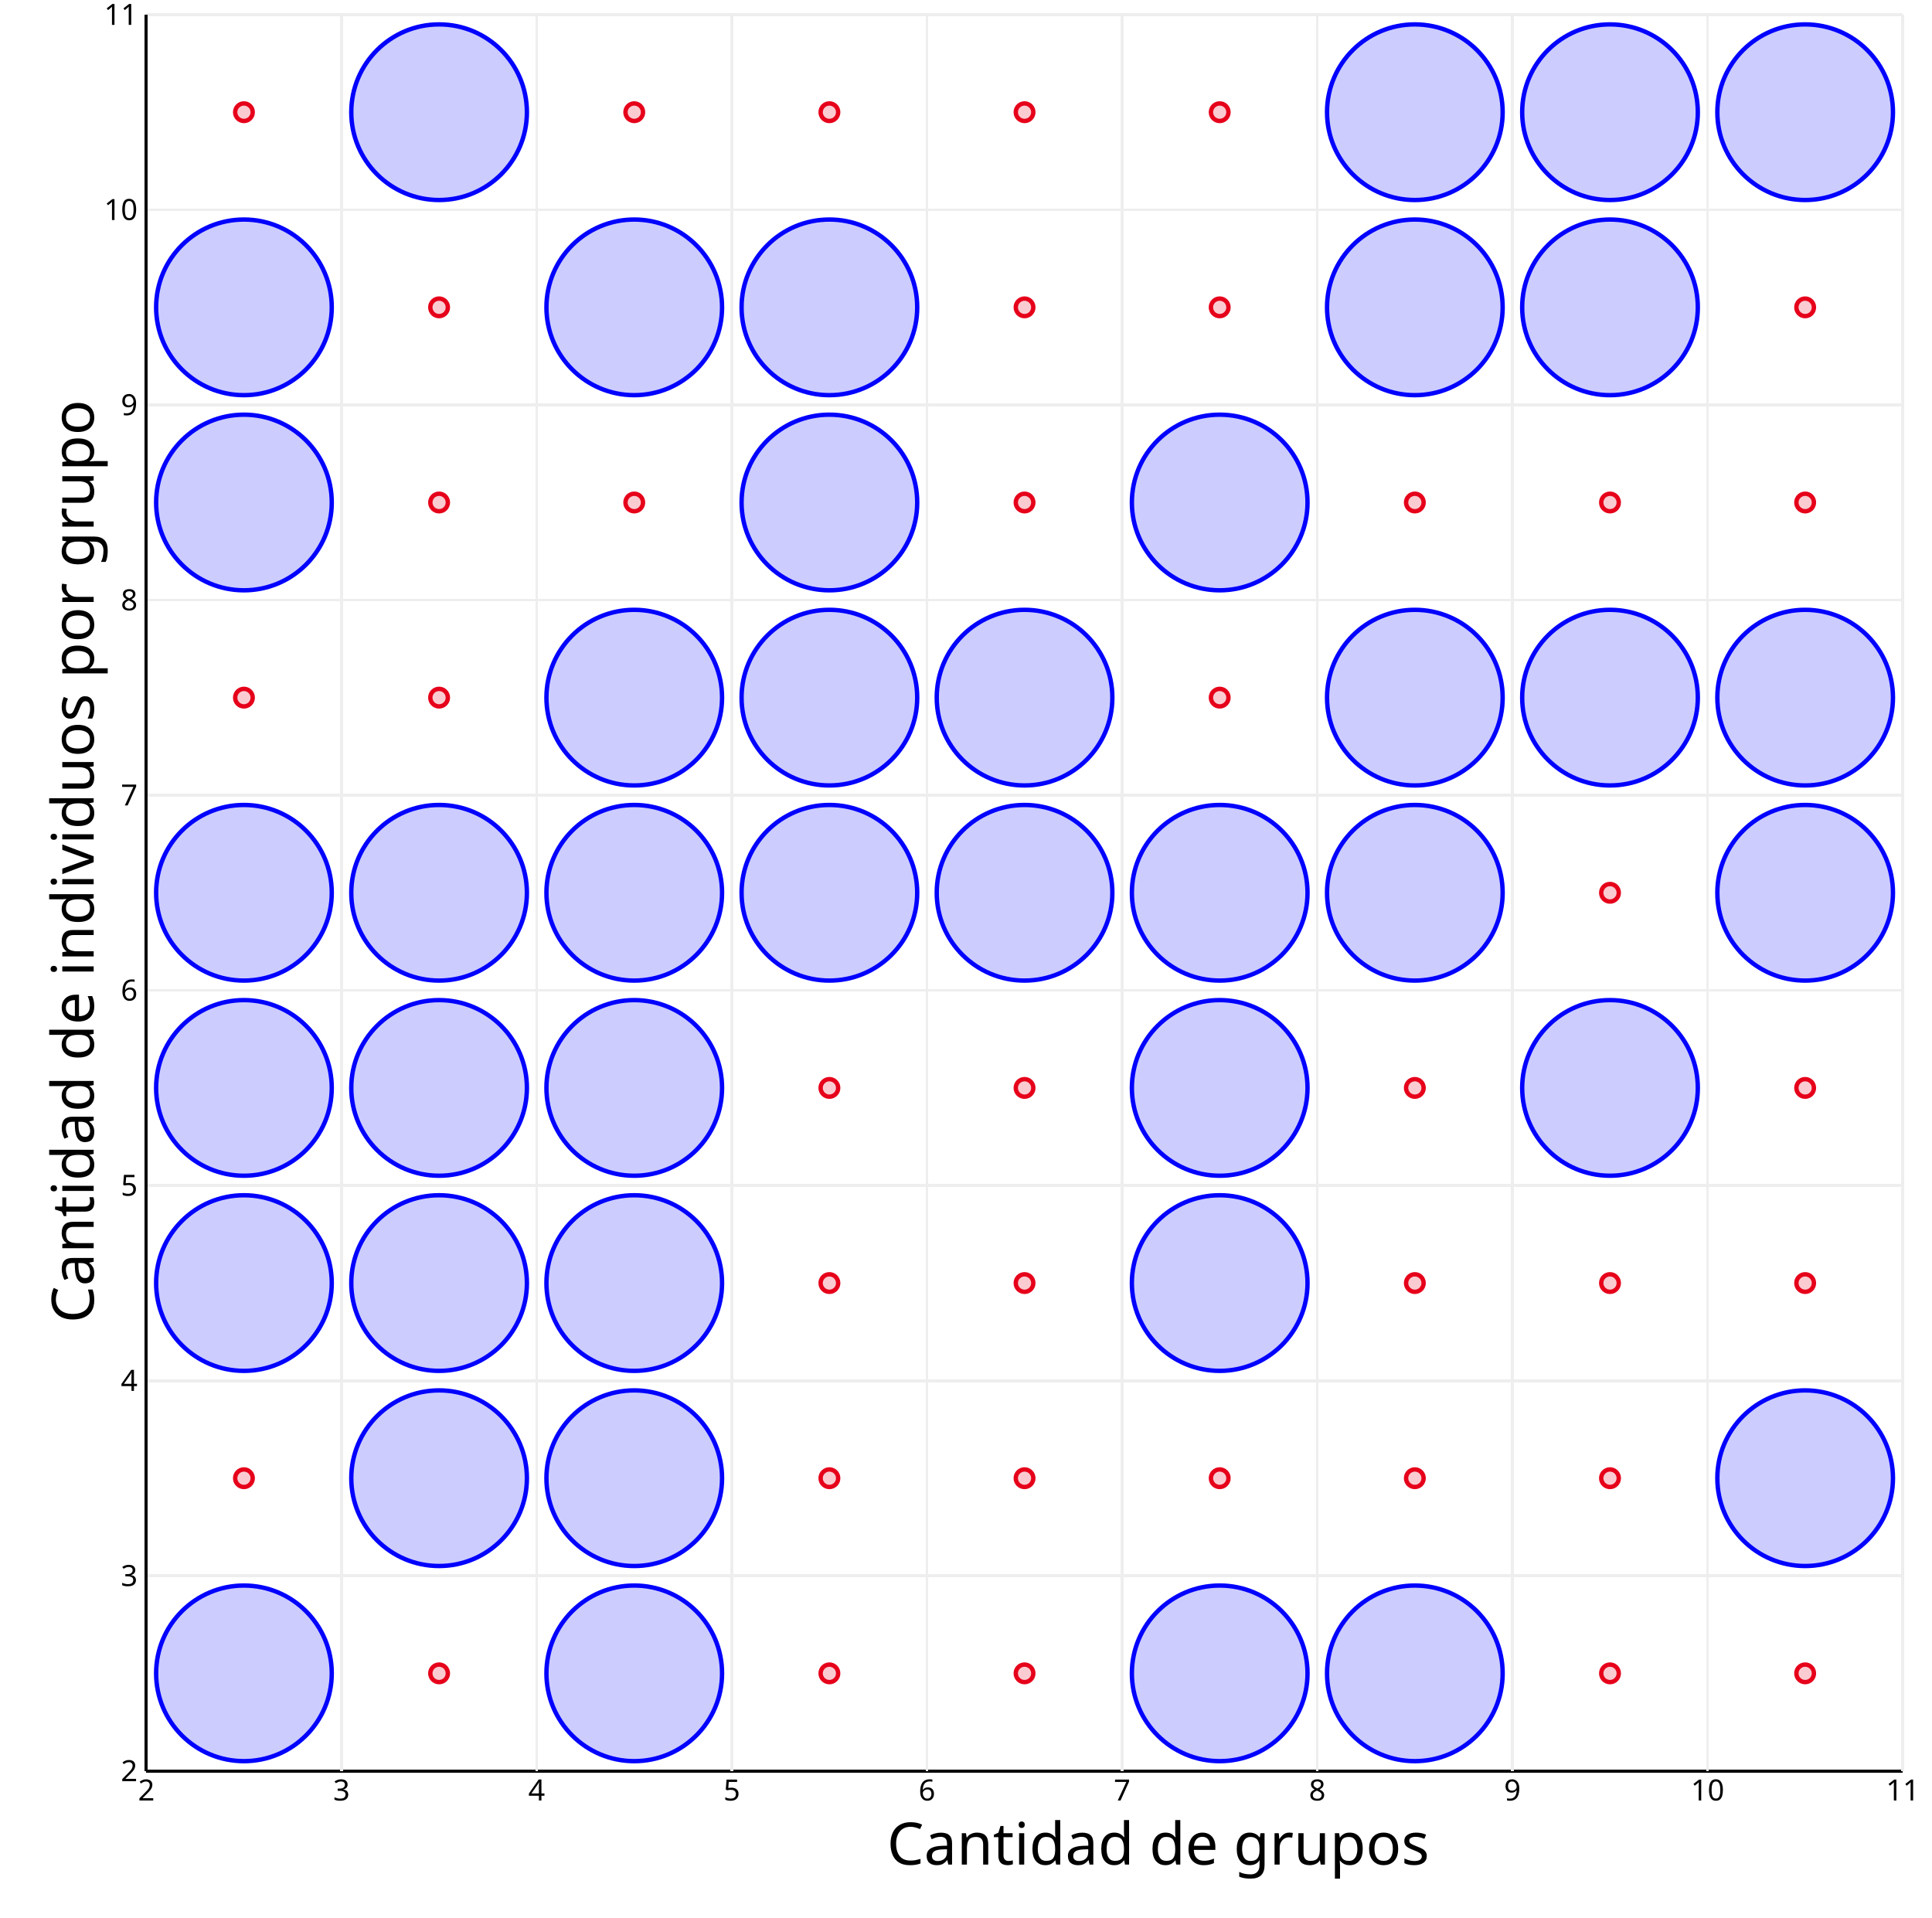
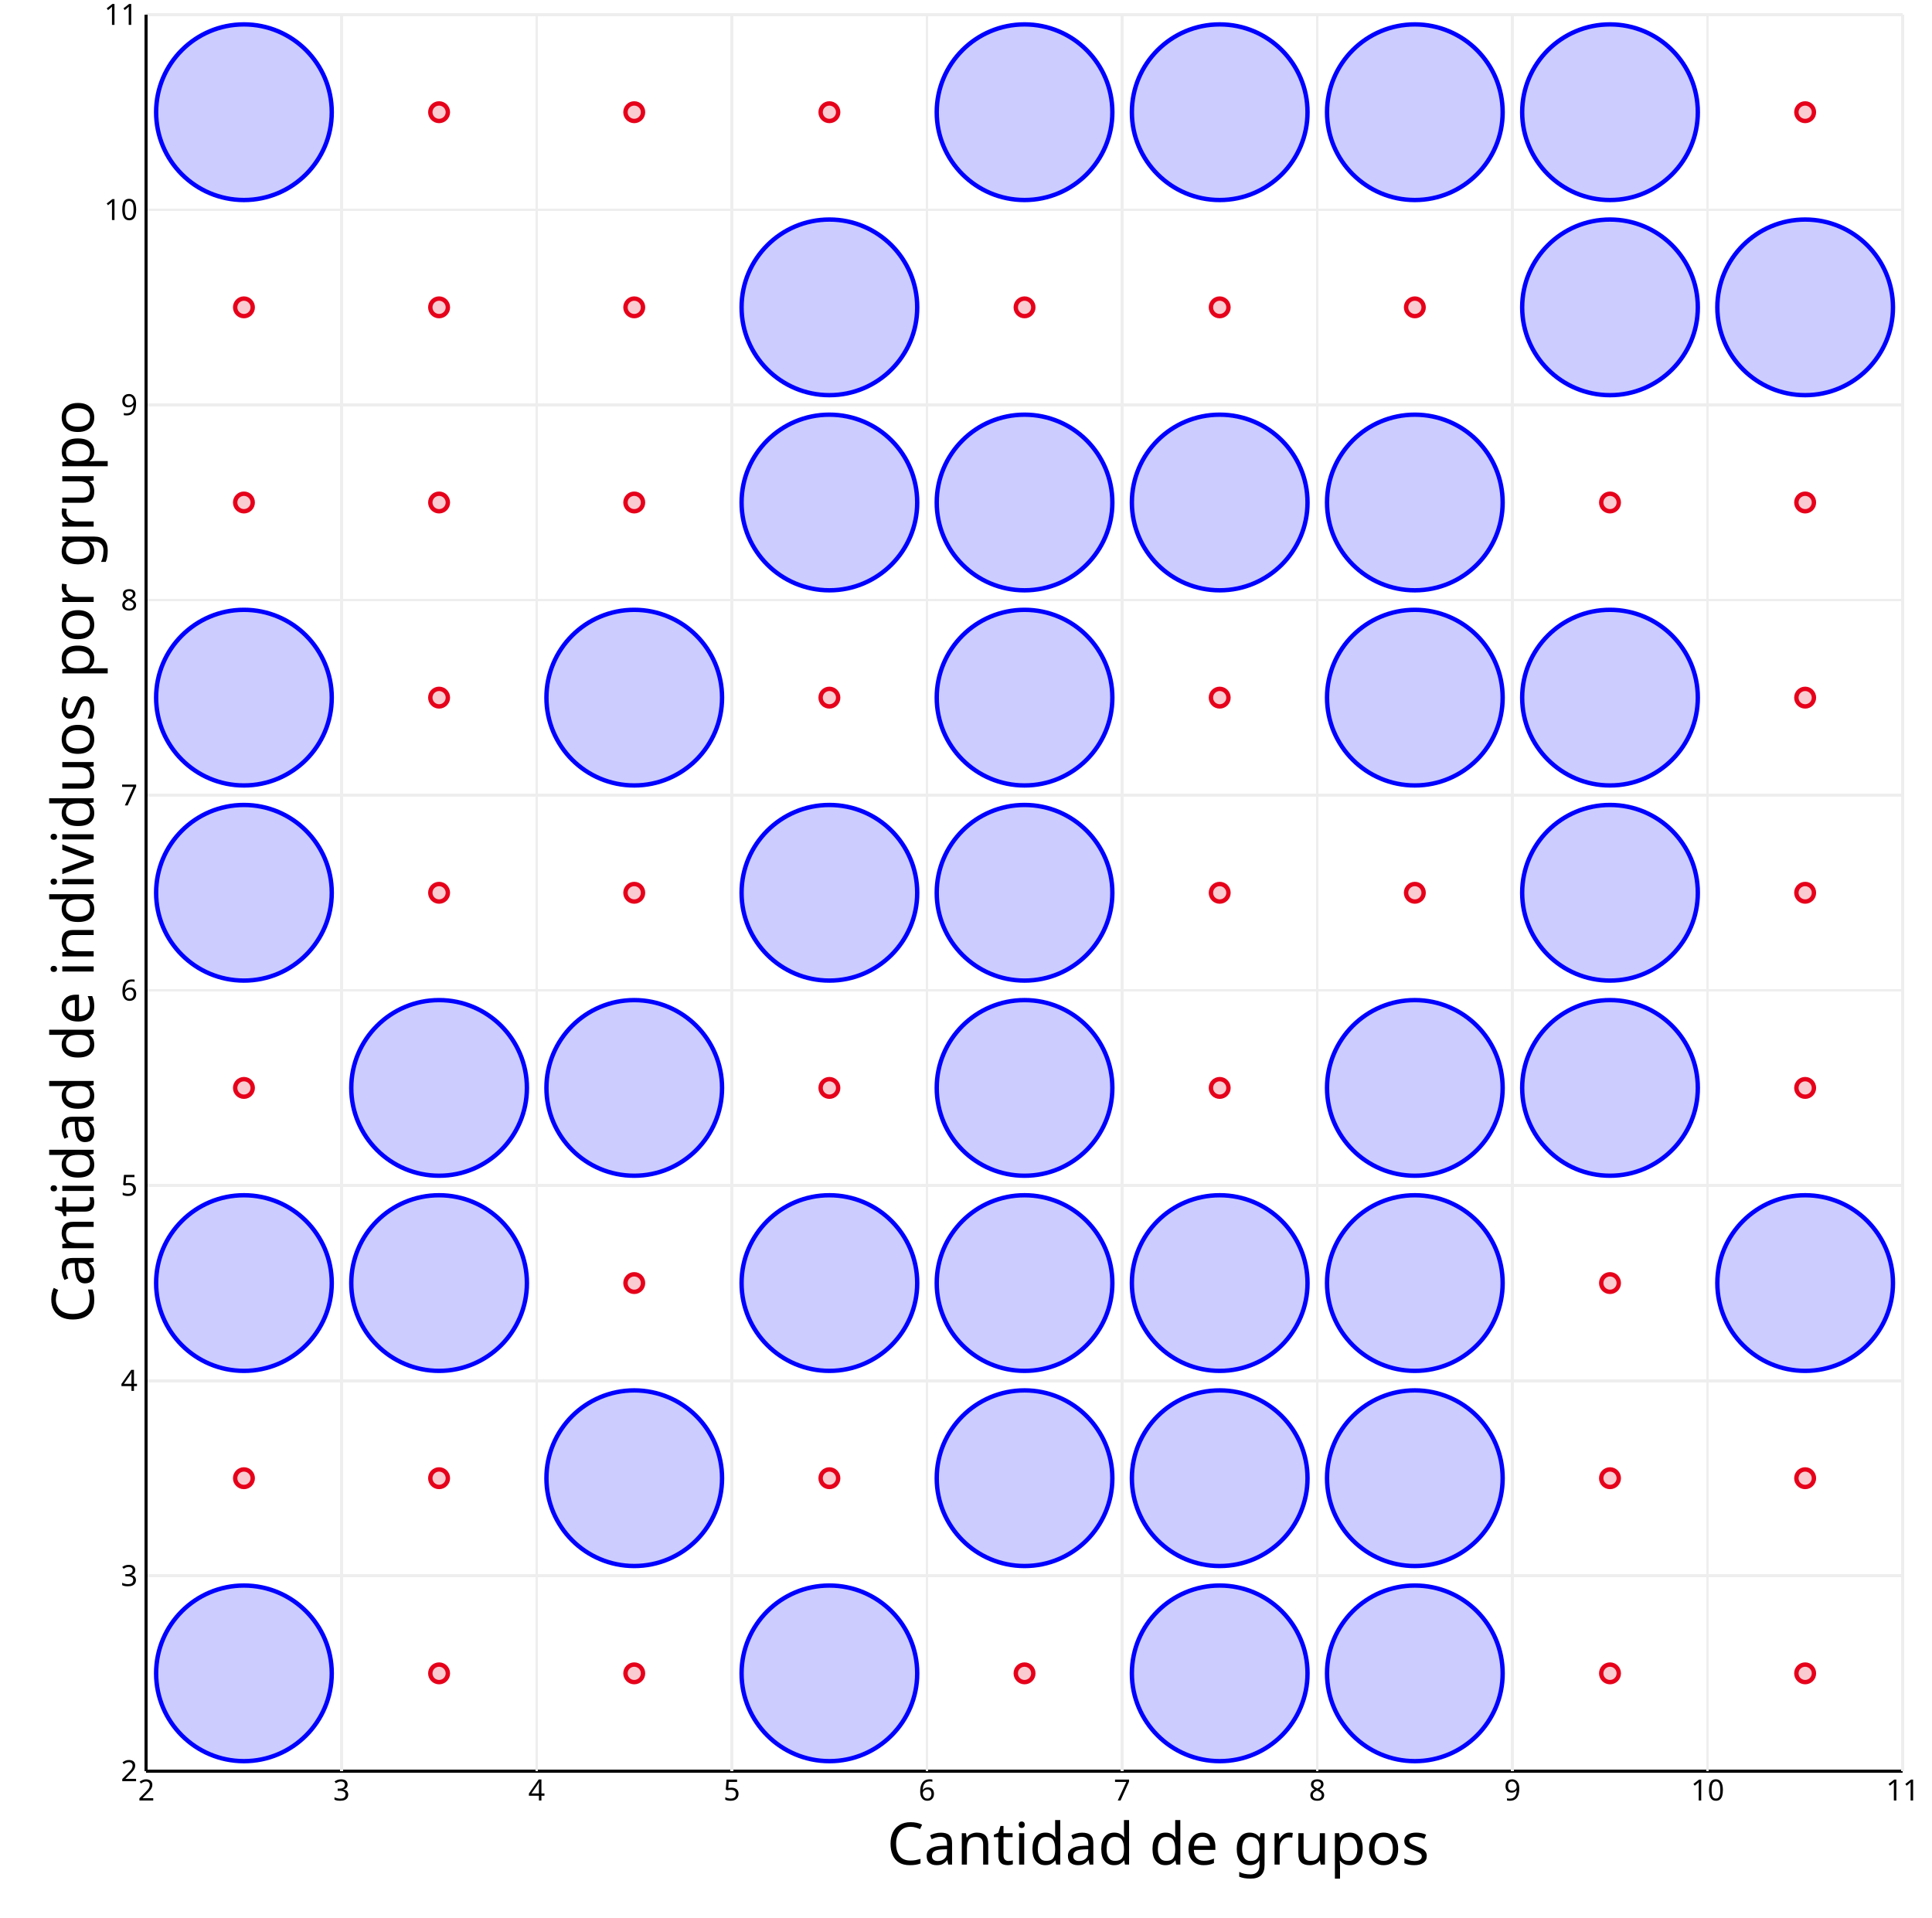
<svg xmlns="http://www.w3.org/2000/svg" xmlns:xlink="http://www.w3.org/1999/xlink" fill="none" font-family="sans-serif" font-size="10px" height="655" stroke="none" stroke-width="1.5" width="660">
  <g transform="translate(50,5)">
    <line shape-rendering="crispEdges" stroke="rgb(0,0,0)" stroke-width="1" x1="0" x2="600" y1="600.0" y2="600.0" />
    <line shape-rendering="crispEdges" stroke="rgb(238,238,238)" stroke-width="1" x1="0" x2="600" y1="533.333" y2="533.333" />
    <line shape-rendering="crispEdges" stroke="rgb(238,238,238)" stroke-width="1" x1="0" x2="600" y1="466.667" y2="466.667" />
    <line shape-rendering="crispEdges" stroke="rgb(238,238,238)" stroke-width="1" x1="0" x2="600" y1="400.0" y2="400.0" />
    <line shape-rendering="crispEdges" stroke="rgb(238,238,238)" stroke-width="1" x1="0" x2="600" y1="333.333" y2="333.333" />
    <line shape-rendering="crispEdges" stroke="rgb(238,238,238)" stroke-width="1" x1="0" x2="600" y1="266.667" y2="266.667" />
    <line shape-rendering="crispEdges" stroke="rgb(238,238,238)" stroke-width="1" x1="0" x2="600" y1="200.0" y2="200.0" />
    <line shape-rendering="crispEdges" stroke="rgb(238,238,238)" stroke-width="1" x1="0" x2="600" y1="133.333" y2="133.333" />
    <line shape-rendering="crispEdges" stroke="rgb(238,238,238)" stroke-width="1" x1="0" x2="600" y1="66.667" y2="66.667" />
    <line shape-rendering="crispEdges" stroke="rgb(238,238,238)" stroke-width="1" x1="0" x2="600" y1="0.0" y2="0.0" />
  </g>
  <g transform="translate(50,5)">
    <text dy=".35em" fill="rgb(0,0,0)" pointer-events="none" text-anchor="end" transform="translate(0,600.0)" x="-3">2</text>
    <text dy=".35em" fill="rgb(0,0,0)" pointer-events="none" text-anchor="end" transform="translate(0,533.3333)" x="-3">3</text>
    <text dy=".35em" fill="rgb(0,0,0)" pointer-events="none" text-anchor="end" transform="translate(0,466.6667)" x="-3">4</text>
    <text dy=".35em" fill="rgb(0,0,0)" pointer-events="none" text-anchor="end" transform="translate(0,400.0)" x="-3">5</text>
    <text dy=".35em" fill="rgb(0,0,0)" pointer-events="none" text-anchor="end" transform="translate(0,333.3333)" x="-3">6</text>
    <text dy=".35em" fill="rgb(0,0,0)" pointer-events="none" text-anchor="end" transform="translate(0,266.6667)" x="-3">7</text>
    <text dy=".35em" fill="rgb(0,0,0)" pointer-events="none" text-anchor="end" transform="translate(0,200.0)" x="-3">8</text>
    <text dy=".35em" fill="rgb(0,0,0)" pointer-events="none" text-anchor="end" transform="translate(0,133.3333)" x="-3">9</text>
    <text dy=".35em" fill="rgb(0,0,0)" pointer-events="none" text-anchor="end" transform="translate(0,66.66667)" x="-3">10</text>
    <text dy=".35em" fill="rgb(0,0,0)" pointer-events="none" text-anchor="end" transform="translate(0,0.0)" x="-3">11</text>
  </g>
  <g transform="translate(50,5)">
    <line shape-rendering="crispEdges" stroke="rgb(0,0,0)" stroke-width="1" x1="0.0" x2="0.0" y1="0" y2="600" />
    <line shape-rendering="crispEdges" stroke="rgb(238,238,238)" stroke-width="1" x1="66.667" x2="66.667" y1="0" y2="600" />
    <line shape-rendering="crispEdges" stroke="rgb(238,238,238)" stroke-width="1" x1="133.333" x2="133.333" y1="0" y2="600" />
    <line shape-rendering="crispEdges" stroke="rgb(238,238,238)" stroke-width="1" x1="200.0" x2="200.0" y1="0" y2="600" />
    <line shape-rendering="crispEdges" stroke="rgb(238,238,238)" stroke-width="1" x1="266.667" x2="266.667" y1="0" y2="600" />
    <line shape-rendering="crispEdges" stroke="rgb(238,238,238)" stroke-width="1" x1="333.333" x2="333.333" y1="0" y2="600" />
    <line shape-rendering="crispEdges" stroke="rgb(238,238,238)" stroke-width="1" x1="400.0" x2="400.0" y1="0" y2="600" />
    <line shape-rendering="crispEdges" stroke="rgb(238,238,238)" stroke-width="1" x1="466.667" x2="466.667" y1="0" y2="600" />
    <line shape-rendering="crispEdges" stroke="rgb(238,238,238)" stroke-width="1" x1="533.333" x2="533.333" y1="0" y2="600" />
    <line shape-rendering="crispEdges" stroke="rgb(238,238,238)" stroke-width="1" x1="600.0" x2="600.0" y1="0" y2="600" />
  </g>
  <g transform="translate(50,5)">
    <text dy=".71em" fill="rgb(0,0,0)" pointer-events="none" text-anchor="middle" transform="translate(0.0,600)" y="3">2</text>
    <text dy=".71em" fill="rgb(0,0,0)" pointer-events="none" text-anchor="middle" transform="translate(66.66667,600)" y="3">3</text>
    <text dy=".71em" fill="rgb(0,0,0)" pointer-events="none" text-anchor="middle" transform="translate(133.3333,600)" y="3">4</text>
    <text dy=".71em" fill="rgb(0,0,0)" pointer-events="none" text-anchor="middle" transform="translate(200.0,600)" y="3">5</text>
    <text dy=".71em" fill="rgb(0,0,0)" pointer-events="none" text-anchor="middle" transform="translate(266.6667,600)" y="3">6</text>
    <text dy=".71em" fill="rgb(0,0,0)" pointer-events="none" text-anchor="middle" transform="translate(333.3333,600)" y="3">7</text>
    <text dy=".71em" fill="rgb(0,0,0)" pointer-events="none" text-anchor="middle" transform="translate(400.0,600)" y="3">8</text>
    <text dy=".71em" fill="rgb(0,0,0)" pointer-events="none" text-anchor="middle" transform="translate(466.6667,600)" y="3">9</text>
    <text dy=".71em" fill="rgb(0,0,0)" pointer-events="none" text-anchor="middle" transform="translate(533.3333,600)" y="3">10</text>
    <text dy=".71em" fill="rgb(0,0,0)" pointer-events="none" text-anchor="middle" transform="translate(600.0,600)" y="3">11</text>
  </g>
  <g transform="translate(50,5)">
    <text fill="rgb(0,0,0)" pointer-events="none" style="font:20px sans-serif" transform="translate(-15,450) rotate(-90.0)" x="3" y="-3">Cantidad de individuos por grupo</text>
  </g>
  <g transform="translate(50,5)">
    <text fill="rgb(0,0,0)" pointer-events="none" style="font:20px sans-serif" transform="translate(250,635)" x="3" y="-3">Cantidad de grupos</text>
  </g>
  <g transform="translate(50,5)">
    <g>
      <a xlink:title="(2,2) 1.0">
        <circle cx="33.333" cy="566.667" fill="rgb(0,0,255)" fill-opacity="0.2" r="30.0" stroke="rgb(0,0,255)" />
      </a>
    </g>
    <g>
      <a xlink:title="(2,3) 0.1">
        <circle cx="33.333" cy="500.0" fill="rgb(230,0,26)" fill-opacity="0.2" r="3.0" stroke="rgb(230,0,26)" />
      </a>
    </g>
    <g>
      <a xlink:title="(2,4) 1.0">
        <circle cx="33.333" cy="433.333" fill="rgb(0,0,255)" fill-opacity="0.2" r="30.0" stroke="rgb(0,0,255)" />
      </a>
    </g>
    <g>
-       <a xlink:title="(2,5) 1.0">
-         <circle cx="33.333" cy="366.667" fill="rgb(0,0,255)" fill-opacity="0.2" r="30.0" stroke="rgb(0,0,255)" />
+       <a xlink:title="(2,5) 0.1">
+         <circle cx="33.333" cy="366.667" fill="rgb(230,0,26)" fill-opacity="0.2" r="3.0" stroke="rgb(230,0,26)" />
      </a>
    </g>
    <g>
      <a xlink:title="(2,6) 1.0">
        <circle cx="33.333" cy="300" fill="rgb(0,0,255)" fill-opacity="0.2" r="30.0" stroke="rgb(0,0,255)" />
      </a>
    </g>
    <g>
-       <a xlink:title="(2,7) 0.1">
-         <circle cx="33.333" cy="233.333" fill="rgb(230,0,26)" fill-opacity="0.2" r="3.0" stroke="rgb(230,0,26)" />
-       </a>
-     </g>
-     <g>
-       <a xlink:title="(2,8) 1.0">
-         <circle cx="33.333" cy="166.667" fill="rgb(0,0,255)" fill-opacity="0.2" r="30.0" stroke="rgb(0,0,255)" />
-       </a>
-     </g>
-     <g>
-       <a xlink:title="(2,9) 1.0">
-         <circle cx="33.333" cy="100.0" fill="rgb(0,0,255)" fill-opacity="0.2" r="30.0" stroke="rgb(0,0,255)" />
-       </a>
-     </g>
-     <g>
-       <a xlink:title="(2,10) 0.1">
-         <circle cx="33.333" cy="33.333" fill="rgb(230,0,26)" fill-opacity="0.2" r="3.0" stroke="rgb(230,0,26)" />
+       <a xlink:title="(2,7) 1.0">
+         <circle cx="33.333" cy="233.333" fill="rgb(0,0,255)" fill-opacity="0.2" r="30.0" stroke="rgb(0,0,255)" />
+       </a>
+     </g>
+     <g>
+       <a xlink:title="(2,8) 0.1">
+         <circle cx="33.333" cy="166.667" fill="rgb(230,0,26)" fill-opacity="0.2" r="3.0" stroke="rgb(230,0,26)" />
+       </a>
+     </g>
+     <g>
+       <a xlink:title="(2,9) 0.1">
+         <circle cx="33.333" cy="100.0" fill="rgb(230,0,26)" fill-opacity="0.2" r="3.0" stroke="rgb(230,0,26)" />
+       </a>
+     </g>
+     <g>
+       <a xlink:title="(2,10) 1.0">
+         <circle cx="33.333" cy="33.333" fill="rgb(0,0,255)" fill-opacity="0.2" r="30.0" stroke="rgb(0,0,255)" />
      </a>
    </g>
    <g>
      <a xlink:title="(3,2) 0.1">
        <circle cx="100" cy="566.667" fill="rgb(230,0,26)" fill-opacity="0.2" r="3.0" stroke="rgb(230,0,26)" />
      </a>
    </g>
    <g>
-       <a xlink:title="(3,3) 1.0">
-         <circle cx="100" cy="500.0" fill="rgb(0,0,255)" fill-opacity="0.2" r="30.0" stroke="rgb(0,0,255)" />
+       <a xlink:title="(3,3) 0.1">
+         <circle cx="100" cy="500.0" fill="rgb(230,0,26)" fill-opacity="0.2" r="3.0" stroke="rgb(230,0,26)" />
      </a>
    </g>
    <g>
      <a xlink:title="(3,4) 1.0">
        <circle cx="100" cy="433.333" fill="rgb(0,0,255)" fill-opacity="0.2" r="30.0" stroke="rgb(0,0,255)" />
      </a>
    </g>
    <g>
      <a xlink:title="(3,5) 1.0">
        <circle cx="100" cy="366.667" fill="rgb(0,0,255)" fill-opacity="0.2" r="30.0" stroke="rgb(0,0,255)" />
      </a>
    </g>
    <g>
-       <a xlink:title="(3,6) 1.0">
-         <circle cx="100" cy="300" fill="rgb(0,0,255)" fill-opacity="0.2" r="30.0" stroke="rgb(0,0,255)" />
+       <a xlink:title="(3,6) 0.1">
+         <circle cx="100" cy="300" fill="rgb(230,0,26)" fill-opacity="0.2" r="3.0" stroke="rgb(230,0,26)" />
      </a>
    </g>
    <g>
      <a xlink:title="(3,7) 0.1">
        <circle cx="100" cy="233.333" fill="rgb(230,0,26)" fill-opacity="0.2" r="3.0" stroke="rgb(230,0,26)" />
      </a>
    </g>
    <g>
      <a xlink:title="(3,8) 0.1">
        <circle cx="100" cy="166.667" fill="rgb(230,0,26)" fill-opacity="0.2" r="3.0" stroke="rgb(230,0,26)" />
      </a>
    </g>
    <g>
      <a xlink:title="(3,9) 0.1">
        <circle cx="100" cy="100.0" fill="rgb(230,0,26)" fill-opacity="0.2" r="3.0" stroke="rgb(230,0,26)" />
      </a>
    </g>
    <g>
-       <a xlink:title="(3,10) 1.0">
-         <circle cx="100" cy="33.333" fill="rgb(0,0,255)" fill-opacity="0.2" r="30.0" stroke="rgb(0,0,255)" />
-       </a>
-     </g>
-     <g>
-       <a xlink:title="(4,2) 1.0">
-         <circle cx="166.667" cy="566.667" fill="rgb(0,0,255)" fill-opacity="0.2" r="30.0" stroke="rgb(0,0,255)" />
+       <a xlink:title="(3,10) 0.1">
+         <circle cx="100" cy="33.333" fill="rgb(230,0,26)" fill-opacity="0.2" r="3.0" stroke="rgb(230,0,26)" />
+       </a>
+     </g>
+     <g>
+       <a xlink:title="(4,2) 0.1">
+         <circle cx="166.667" cy="566.667" fill="rgb(230,0,26)" fill-opacity="0.2" r="3.0" stroke="rgb(230,0,26)" />
      </a>
    </g>
    <g>
      <a xlink:title="(4,3) 1.0">
        <circle cx="166.667" cy="500.0" fill="rgb(0,0,255)" fill-opacity="0.2" r="30.0" stroke="rgb(0,0,255)" />
      </a>
    </g>
    <g>
-       <a xlink:title="(4,4) 1.0">
-         <circle cx="166.667" cy="433.333" fill="rgb(0,0,255)" fill-opacity="0.2" r="30.0" stroke="rgb(0,0,255)" />
+       <a xlink:title="(4,4) 0.1">
+         <circle cx="166.667" cy="433.333" fill="rgb(230,0,26)" fill-opacity="0.2" r="3.0" stroke="rgb(230,0,26)" />
      </a>
    </g>
    <g>
      <a xlink:title="(4,5) 1.0">
        <circle cx="166.667" cy="366.667" fill="rgb(0,0,255)" fill-opacity="0.2" r="30.0" stroke="rgb(0,0,255)" />
      </a>
    </g>
    <g>
-       <a xlink:title="(4,6) 1.0">
-         <circle cx="166.667" cy="300" fill="rgb(0,0,255)" fill-opacity="0.2" r="30.0" stroke="rgb(0,0,255)" />
+       <a xlink:title="(4,6) 0.1">
+         <circle cx="166.667" cy="300" fill="rgb(230,0,26)" fill-opacity="0.2" r="3.0" stroke="rgb(230,0,26)" />
      </a>
    </g>
    <g>
      <a xlink:title="(4,7) 1.0">
        <circle cx="166.667" cy="233.333" fill="rgb(0,0,255)" fill-opacity="0.2" r="30.0" stroke="rgb(0,0,255)" />
      </a>
    </g>
    <g>
      <a xlink:title="(4,8) 0.1">
        <circle cx="166.667" cy="166.667" fill="rgb(230,0,26)" fill-opacity="0.2" r="3.0" stroke="rgb(230,0,26)" />
      </a>
    </g>
    <g>
-       <a xlink:title="(4,9) 1.0">
-         <circle cx="166.667" cy="100.0" fill="rgb(0,0,255)" fill-opacity="0.2" r="30.0" stroke="rgb(0,0,255)" />
+       <a xlink:title="(4,9) 0.1">
+         <circle cx="166.667" cy="100.0" fill="rgb(230,0,26)" fill-opacity="0.2" r="3.0" stroke="rgb(230,0,26)" />
      </a>
    </g>
    <g>
      <a xlink:title="(4,10) 0.1">
        <circle cx="166.667" cy="33.333" fill="rgb(230,0,26)" fill-opacity="0.2" r="3.0" stroke="rgb(230,0,26)" />
      </a>
    </g>
    <g>
-       <a xlink:title="(5,2) 0.1">
-         <circle cx="233.333" cy="566.667" fill="rgb(230,0,26)" fill-opacity="0.2" r="3.0" stroke="rgb(230,0,26)" />
+       <a xlink:title="(5,2) 1.0">
+         <circle cx="233.333" cy="566.667" fill="rgb(0,0,255)" fill-opacity="0.2" r="30.0" stroke="rgb(0,0,255)" />
      </a>
    </g>
    <g>
      <a xlink:title="(5,3) 0.1">
        <circle cx="233.333" cy="500.0" fill="rgb(230,0,26)" fill-opacity="0.2" r="3.0" stroke="rgb(230,0,26)" />
      </a>
    </g>
    <g>
-       <a xlink:title="(5,4) 0.1">
-         <circle cx="233.333" cy="433.333" fill="rgb(230,0,26)" fill-opacity="0.2" r="3.0" stroke="rgb(230,0,26)" />
+       <a xlink:title="(5,4) 1.0">
+         <circle cx="233.333" cy="433.333" fill="rgb(0,0,255)" fill-opacity="0.2" r="30.0" stroke="rgb(0,0,255)" />
      </a>
    </g>
    <g>
      <a xlink:title="(5,5) 0.1">
        <circle cx="233.333" cy="366.667" fill="rgb(230,0,26)" fill-opacity="0.2" r="3.0" stroke="rgb(230,0,26)" />
      </a>
    </g>
    <g>
      <a xlink:title="(5,6) 1.0">
        <circle cx="233.333" cy="300" fill="rgb(0,0,255)" fill-opacity="0.2" r="30.0" stroke="rgb(0,0,255)" />
      </a>
    </g>
    <g>
-       <a xlink:title="(5,7) 1.0">
-         <circle cx="233.333" cy="233.333" fill="rgb(0,0,255)" fill-opacity="0.2" r="30.0" stroke="rgb(0,0,255)" />
+       <a xlink:title="(5,7) 0.1">
+         <circle cx="233.333" cy="233.333" fill="rgb(230,0,26)" fill-opacity="0.2" r="3.0" stroke="rgb(230,0,26)" />
      </a>
    </g>
    <g>
      <a xlink:title="(5,8) 1.0">
        <circle cx="233.333" cy="166.667" fill="rgb(0,0,255)" fill-opacity="0.2" r="30.0" stroke="rgb(0,0,255)" />
      </a>
    </g>
    <g>
      <a xlink:title="(5,9) 1.0">
        <circle cx="233.333" cy="100.0" fill="rgb(0,0,255)" fill-opacity="0.2" r="30.0" stroke="rgb(0,0,255)" />
      </a>
    </g>
    <g>
      <a xlink:title="(5,10) 0.1">
        <circle cx="233.333" cy="33.333" fill="rgb(230,0,26)" fill-opacity="0.2" r="3.0" stroke="rgb(230,0,26)" />
      </a>
    </g>
    <g>
      <a xlink:title="(6,2) 0.1">
        <circle cx="300" cy="566.667" fill="rgb(230,0,26)" fill-opacity="0.2" r="3.0" stroke="rgb(230,0,26)" />
      </a>
    </g>
    <g>
-       <a xlink:title="(6,3) 0.1">
-         <circle cx="300" cy="500.0" fill="rgb(230,0,26)" fill-opacity="0.2" r="3.0" stroke="rgb(230,0,26)" />
-       </a>
-     </g>
-     <g>
-       <a xlink:title="(6,4) 0.1">
-         <circle cx="300" cy="433.333" fill="rgb(230,0,26)" fill-opacity="0.2" r="3.0" stroke="rgb(230,0,26)" />
-       </a>
-     </g>
-     <g>
-       <a xlink:title="(6,5) 0.1">
-         <circle cx="300" cy="366.667" fill="rgb(230,0,26)" fill-opacity="0.2" r="3.0" stroke="rgb(230,0,26)" />
+       <a xlink:title="(6,3) 1.0">
+         <circle cx="300" cy="500.0" fill="rgb(0,0,255)" fill-opacity="0.2" r="30.0" stroke="rgb(0,0,255)" />
+       </a>
+     </g>
+     <g>
+       <a xlink:title="(6,4) 1.0">
+         <circle cx="300" cy="433.333" fill="rgb(0,0,255)" fill-opacity="0.2" r="30.0" stroke="rgb(0,0,255)" />
+       </a>
+     </g>
+     <g>
+       <a xlink:title="(6,5) 1.0">
+         <circle cx="300" cy="366.667" fill="rgb(0,0,255)" fill-opacity="0.2" r="30.0" stroke="rgb(0,0,255)" />
      </a>
    </g>
    <g>
      <a xlink:title="(6,6) 1.0">
        <circle cx="300" cy="300" fill="rgb(0,0,255)" fill-opacity="0.2" r="30.0" stroke="rgb(0,0,255)" />
      </a>
    </g>
    <g>
      <a xlink:title="(6,7) 1.0">
        <circle cx="300" cy="233.333" fill="rgb(0,0,255)" fill-opacity="0.2" r="30.0" stroke="rgb(0,0,255)" />
      </a>
    </g>
    <g>
-       <a xlink:title="(6,8) 0.1">
-         <circle cx="300" cy="166.667" fill="rgb(230,0,26)" fill-opacity="0.2" r="3.0" stroke="rgb(230,0,26)" />
+       <a xlink:title="(6,8) 1.0">
+         <circle cx="300" cy="166.667" fill="rgb(0,0,255)" fill-opacity="0.2" r="30.0" stroke="rgb(0,0,255)" />
      </a>
    </g>
    <g>
      <a xlink:title="(6,9) 0.1">
        <circle cx="300" cy="100.0" fill="rgb(230,0,26)" fill-opacity="0.2" r="3.0" stroke="rgb(230,0,26)" />
      </a>
    </g>
    <g>
-       <a xlink:title="(6,10) 0.1">
-         <circle cx="300" cy="33.333" fill="rgb(230,0,26)" fill-opacity="0.2" r="3.0" stroke="rgb(230,0,26)" />
+       <a xlink:title="(6,10) 1.0">
+         <circle cx="300" cy="33.333" fill="rgb(0,0,255)" fill-opacity="0.2" r="30.0" stroke="rgb(0,0,255)" />
      </a>
    </g>
    <g>
      <a xlink:title="(7,2) 1.0">
        <circle cx="366.667" cy="566.667" fill="rgb(0,0,255)" fill-opacity="0.2" r="30.0" stroke="rgb(0,0,255)" />
      </a>
    </g>
    <g>
-       <a xlink:title="(7,3) 0.1">
-         <circle cx="366.667" cy="500.0" fill="rgb(230,0,26)" fill-opacity="0.2" r="3.0" stroke="rgb(230,0,26)" />
+       <a xlink:title="(7,3) 1.0">
+         <circle cx="366.667" cy="500.0" fill="rgb(0,0,255)" fill-opacity="0.2" r="30.0" stroke="rgb(0,0,255)" />
      </a>
    </g>
    <g>
      <a xlink:title="(7,4) 1.0">
        <circle cx="366.667" cy="433.333" fill="rgb(0,0,255)" fill-opacity="0.2" r="30.0" stroke="rgb(0,0,255)" />
      </a>
    </g>
    <g>
-       <a xlink:title="(7,5) 1.0">
-         <circle cx="366.667" cy="366.667" fill="rgb(0,0,255)" fill-opacity="0.2" r="30.0" stroke="rgb(0,0,255)" />
-       </a>
-     </g>
-     <g>
-       <a xlink:title="(7,6) 1.0">
-         <circle cx="366.667" cy="300" fill="rgb(0,0,255)" fill-opacity="0.2" r="30.0" stroke="rgb(0,0,255)" />
+       <a xlink:title="(7,5) 0.1">
+         <circle cx="366.667" cy="366.667" fill="rgb(230,0,26)" fill-opacity="0.2" r="3.0" stroke="rgb(230,0,26)" />
+       </a>
+     </g>
+     <g>
+       <a xlink:title="(7,6) 0.1">
+         <circle cx="366.667" cy="300" fill="rgb(230,0,26)" fill-opacity="0.2" r="3.0" stroke="rgb(230,0,26)" />
      </a>
    </g>
    <g>
      <a xlink:title="(7,7) 0.1">
        <circle cx="366.667" cy="233.333" fill="rgb(230,0,26)" fill-opacity="0.2" r="3.0" stroke="rgb(230,0,26)" />
      </a>
    </g>
    <g>
      <a xlink:title="(7,8) 1.0">
        <circle cx="366.667" cy="166.667" fill="rgb(0,0,255)" fill-opacity="0.2" r="30.0" stroke="rgb(0,0,255)" />
      </a>
    </g>
    <g>
      <a xlink:title="(7,9) 0.1">
        <circle cx="366.667" cy="100.0" fill="rgb(230,0,26)" fill-opacity="0.2" r="3.0" stroke="rgb(230,0,26)" />
      </a>
    </g>
    <g>
-       <a xlink:title="(7,10) 0.1">
-         <circle cx="366.667" cy="33.333" fill="rgb(230,0,26)" fill-opacity="0.2" r="3.0" stroke="rgb(230,0,26)" />
+       <a xlink:title="(7,10) 1.0">
+         <circle cx="366.667" cy="33.333" fill="rgb(0,0,255)" fill-opacity="0.2" r="30.0" stroke="rgb(0,0,255)" />
      </a>
    </g>
    <g>
      <a xlink:title="(8,2) 1.0">
        <circle cx="433.333" cy="566.667" fill="rgb(0,0,255)" fill-opacity="0.2" r="30.0" stroke="rgb(0,0,255)" />
      </a>
    </g>
    <g>
-       <a xlink:title="(8,3) 0.1">
-         <circle cx="433.333" cy="500.0" fill="rgb(230,0,26)" fill-opacity="0.2" r="3.0" stroke="rgb(230,0,26)" />
-       </a>
-     </g>
-     <g>
-       <a xlink:title="(8,4) 0.1">
-         <circle cx="433.333" cy="433.333" fill="rgb(230,0,26)" fill-opacity="0.2" r="3.0" stroke="rgb(230,0,26)" />
-       </a>
-     </g>
-     <g>
-       <a xlink:title="(8,5) 0.1">
-         <circle cx="433.333" cy="366.667" fill="rgb(230,0,26)" fill-opacity="0.2" r="3.0" stroke="rgb(230,0,26)" />
-       </a>
-     </g>
-     <g>
-       <a xlink:title="(8,6) 1.0">
-         <circle cx="433.333" cy="300" fill="rgb(0,0,255)" fill-opacity="0.2" r="30.0" stroke="rgb(0,0,255)" />
+       <a xlink:title="(8,3) 1.0">
+         <circle cx="433.333" cy="500.0" fill="rgb(0,0,255)" fill-opacity="0.2" r="30.0" stroke="rgb(0,0,255)" />
+       </a>
+     </g>
+     <g>
+       <a xlink:title="(8,4) 1.0">
+         <circle cx="433.333" cy="433.333" fill="rgb(0,0,255)" fill-opacity="0.2" r="30.0" stroke="rgb(0,0,255)" />
+       </a>
+     </g>
+     <g>
+       <a xlink:title="(8,5) 1.0">
+         <circle cx="433.333" cy="366.667" fill="rgb(0,0,255)" fill-opacity="0.2" r="30.0" stroke="rgb(0,0,255)" />
+       </a>
+     </g>
+     <g>
+       <a xlink:title="(8,6) 0.1">
+         <circle cx="433.333" cy="300" fill="rgb(230,0,26)" fill-opacity="0.2" r="3.0" stroke="rgb(230,0,26)" />
      </a>
    </g>
    <g>
      <a xlink:title="(8,7) 1.0">
        <circle cx="433.333" cy="233.333" fill="rgb(0,0,255)" fill-opacity="0.2" r="30.0" stroke="rgb(0,0,255)" />
      </a>
    </g>
    <g>
-       <a xlink:title="(8,8) 0.1">
-         <circle cx="433.333" cy="166.667" fill="rgb(230,0,26)" fill-opacity="0.2" r="3.0" stroke="rgb(230,0,26)" />
-       </a>
-     </g>
-     <g>
-       <a xlink:title="(8,9) 1.0">
-         <circle cx="433.333" cy="100.0" fill="rgb(0,0,255)" fill-opacity="0.2" r="30.0" stroke="rgb(0,0,255)" />
+       <a xlink:title="(8,8) 1.0">
+         <circle cx="433.333" cy="166.667" fill="rgb(0,0,255)" fill-opacity="0.2" r="30.0" stroke="rgb(0,0,255)" />
+       </a>
+     </g>
+     <g>
+       <a xlink:title="(8,9) 0.1">
+         <circle cx="433.333" cy="100.0" fill="rgb(230,0,26)" fill-opacity="0.2" r="3.0" stroke="rgb(230,0,26)" />
      </a>
    </g>
    <g>
      <a xlink:title="(8,10) 1.0">
        <circle cx="433.333" cy="33.333" fill="rgb(0,0,255)" fill-opacity="0.2" r="30.0" stroke="rgb(0,0,255)" />
      </a>
    </g>
    <g>
      <a xlink:title="(9,2) 0.1">
        <circle cx="500.0" cy="566.667" fill="rgb(230,0,26)" fill-opacity="0.2" r="3.0" stroke="rgb(230,0,26)" />
      </a>
    </g>
    <g>
      <a xlink:title="(9,3) 0.1">
        <circle cx="500.0" cy="500.0" fill="rgb(230,0,26)" fill-opacity="0.2" r="3.0" stroke="rgb(230,0,26)" />
      </a>
    </g>
    <g>
      <a xlink:title="(9,4) 0.1">
        <circle cx="500.0" cy="433.333" fill="rgb(230,0,26)" fill-opacity="0.2" r="3.0" stroke="rgb(230,0,26)" />
      </a>
    </g>
    <g>
      <a xlink:title="(9,5) 1.0">
        <circle cx="500.0" cy="366.667" fill="rgb(0,0,255)" fill-opacity="0.2" r="30.0" stroke="rgb(0,0,255)" />
      </a>
    </g>
    <g>
-       <a xlink:title="(9,6) 0.1">
-         <circle cx="500.0" cy="300" fill="rgb(230,0,26)" fill-opacity="0.2" r="3.0" stroke="rgb(230,0,26)" />
+       <a xlink:title="(9,6) 1.0">
+         <circle cx="500.0" cy="300" fill="rgb(0,0,255)" fill-opacity="0.2" r="30.0" stroke="rgb(0,0,255)" />
      </a>
    </g>
    <g>
      <a xlink:title="(9,7) 1.0">
        <circle cx="500.0" cy="233.333" fill="rgb(0,0,255)" fill-opacity="0.2" r="30.0" stroke="rgb(0,0,255)" />
      </a>
    </g>
    <g>
      <a xlink:title="(9,8) 0.1">
        <circle cx="500.0" cy="166.667" fill="rgb(230,0,26)" fill-opacity="0.2" r="3.0" stroke="rgb(230,0,26)" />
      </a>
    </g>
    <g>
      <a xlink:title="(9,9) 1.0">
        <circle cx="500.0" cy="100.0" fill="rgb(0,0,255)" fill-opacity="0.2" r="30.0" stroke="rgb(0,0,255)" />
      </a>
    </g>
    <g>
      <a xlink:title="(9,10) 1.0">
        <circle cx="500.0" cy="33.333" fill="rgb(0,0,255)" fill-opacity="0.2" r="30.0" stroke="rgb(0,0,255)" />
      </a>
    </g>
    <g>
      <a xlink:title="(10,2) 0.1">
        <circle cx="566.667" cy="566.667" fill="rgb(230,0,26)" fill-opacity="0.2" r="3.0" stroke="rgb(230,0,26)" />
      </a>
    </g>
    <g>
-       <a xlink:title="(10,3) 1.0">
-         <circle cx="566.667" cy="500.0" fill="rgb(0,0,255)" fill-opacity="0.2" r="30.0" stroke="rgb(0,0,255)" />
-       </a>
-     </g>
-     <g>
-       <a xlink:title="(10,4) 0.1">
-         <circle cx="566.667" cy="433.333" fill="rgb(230,0,26)" fill-opacity="0.2" r="3.0" stroke="rgb(230,0,26)" />
+       <a xlink:title="(10,3) 0.1">
+         <circle cx="566.667" cy="500.0" fill="rgb(230,0,26)" fill-opacity="0.2" r="3.0" stroke="rgb(230,0,26)" />
+       </a>
+     </g>
+     <g>
+       <a xlink:title="(10,4) 1.0">
+         <circle cx="566.667" cy="433.333" fill="rgb(0,0,255)" fill-opacity="0.2" r="30.0" stroke="rgb(0,0,255)" />
      </a>
    </g>
    <g>
      <a xlink:title="(10,5) 0.1">
        <circle cx="566.667" cy="366.667" fill="rgb(230,0,26)" fill-opacity="0.2" r="3.0" stroke="rgb(230,0,26)" />
      </a>
    </g>
    <g>
-       <a xlink:title="(10,6) 1.0">
-         <circle cx="566.667" cy="300" fill="rgb(0,0,255)" fill-opacity="0.2" r="30.0" stroke="rgb(0,0,255)" />
-       </a>
-     </g>
-     <g>
-       <a xlink:title="(10,7) 1.0">
-         <circle cx="566.667" cy="233.333" fill="rgb(0,0,255)" fill-opacity="0.2" r="30.0" stroke="rgb(0,0,255)" />
+       <a xlink:title="(10,6) 0.1">
+         <circle cx="566.667" cy="300" fill="rgb(230,0,26)" fill-opacity="0.2" r="3.0" stroke="rgb(230,0,26)" />
+       </a>
+     </g>
+     <g>
+       <a xlink:title="(10,7) 0.1">
+         <circle cx="566.667" cy="233.333" fill="rgb(230,0,26)" fill-opacity="0.2" r="3.0" stroke="rgb(230,0,26)" />
      </a>
    </g>
    <g>
      <a xlink:title="(10,8) 0.1">
        <circle cx="566.667" cy="166.667" fill="rgb(230,0,26)" fill-opacity="0.2" r="3.0" stroke="rgb(230,0,26)" />
      </a>
    </g>
    <g>
-       <a xlink:title="(10,9) 0.1">
-         <circle cx="566.667" cy="100.0" fill="rgb(230,0,26)" fill-opacity="0.2" r="3.0" stroke="rgb(230,0,26)" />
-       </a>
-     </g>
-     <g>
-       <a xlink:title="(10,10) 1.0">
-         <circle cx="566.667" cy="33.333" fill="rgb(0,0,255)" fill-opacity="0.2" r="30.0" stroke="rgb(0,0,255)" />
+       <a xlink:title="(10,9) 1.0">
+         <circle cx="566.667" cy="100.0" fill="rgb(0,0,255)" fill-opacity="0.2" r="30.0" stroke="rgb(0,0,255)" />
+       </a>
+     </g>
+     <g>
+       <a xlink:title="(10,10) 0.1">
+         <circle cx="566.667" cy="33.333" fill="rgb(230,0,26)" fill-opacity="0.2" r="3.0" stroke="rgb(230,0,26)" />
      </a>
    </g>
  </g>
</svg>
